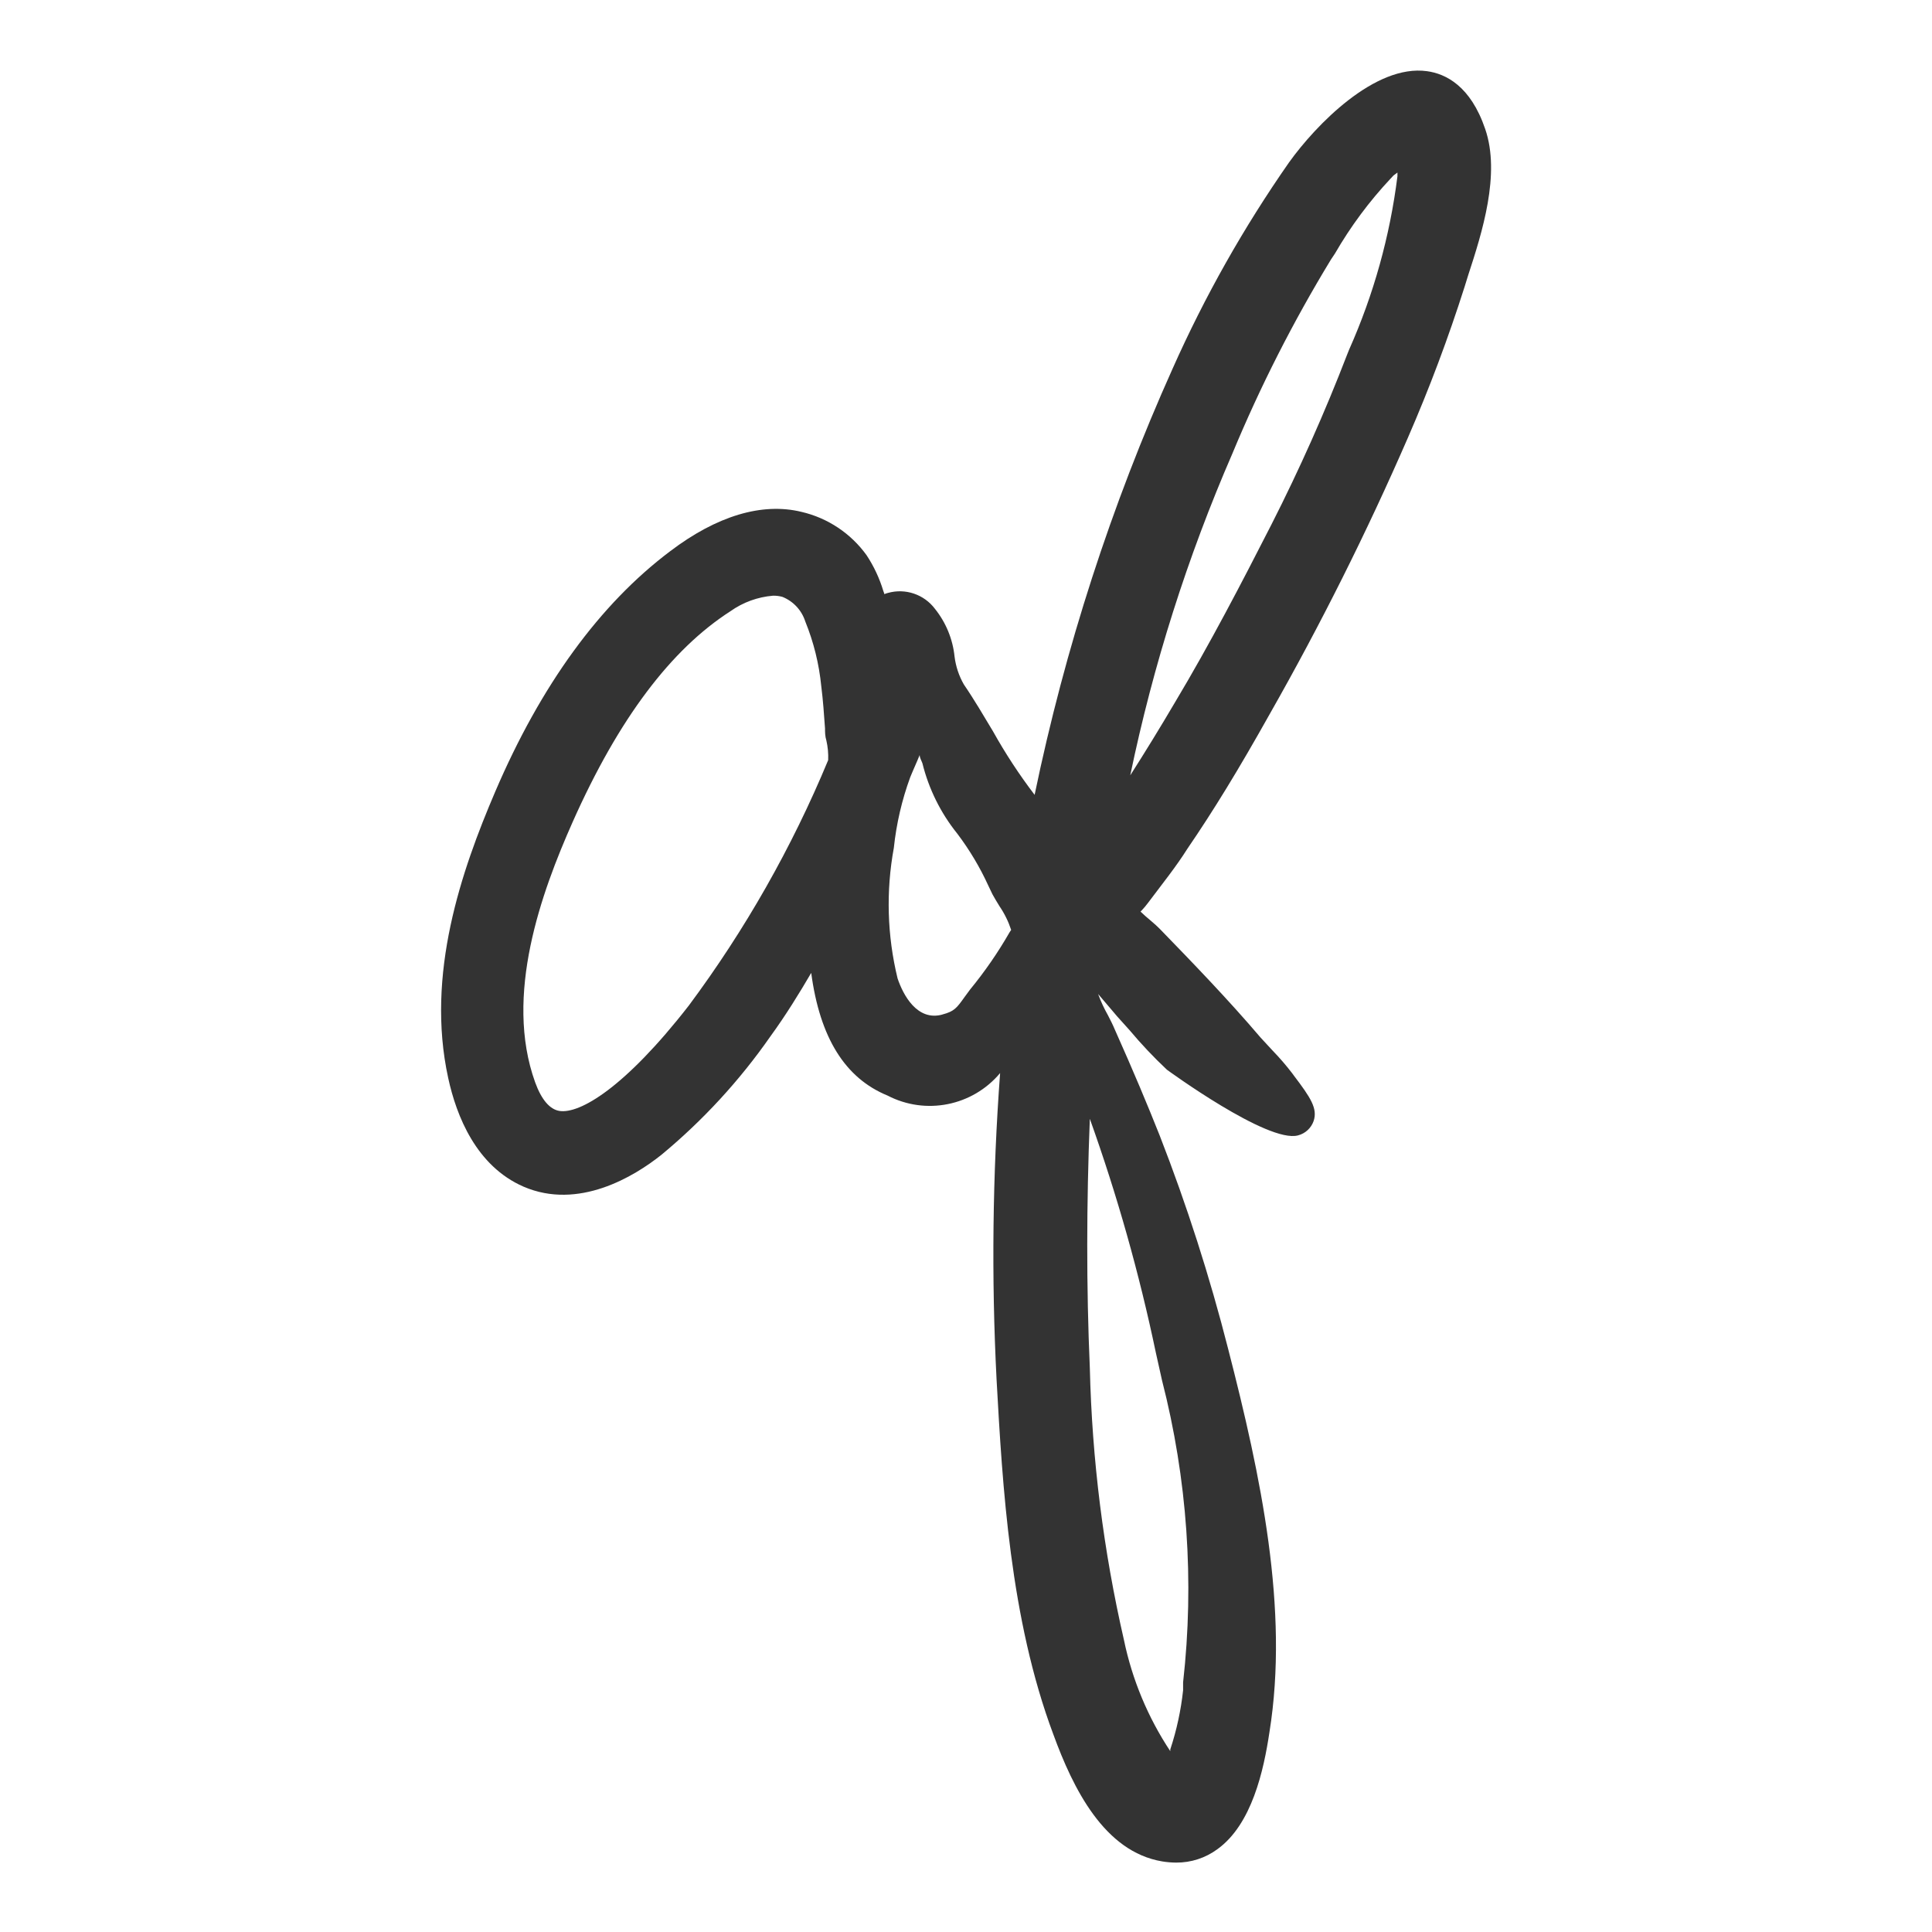
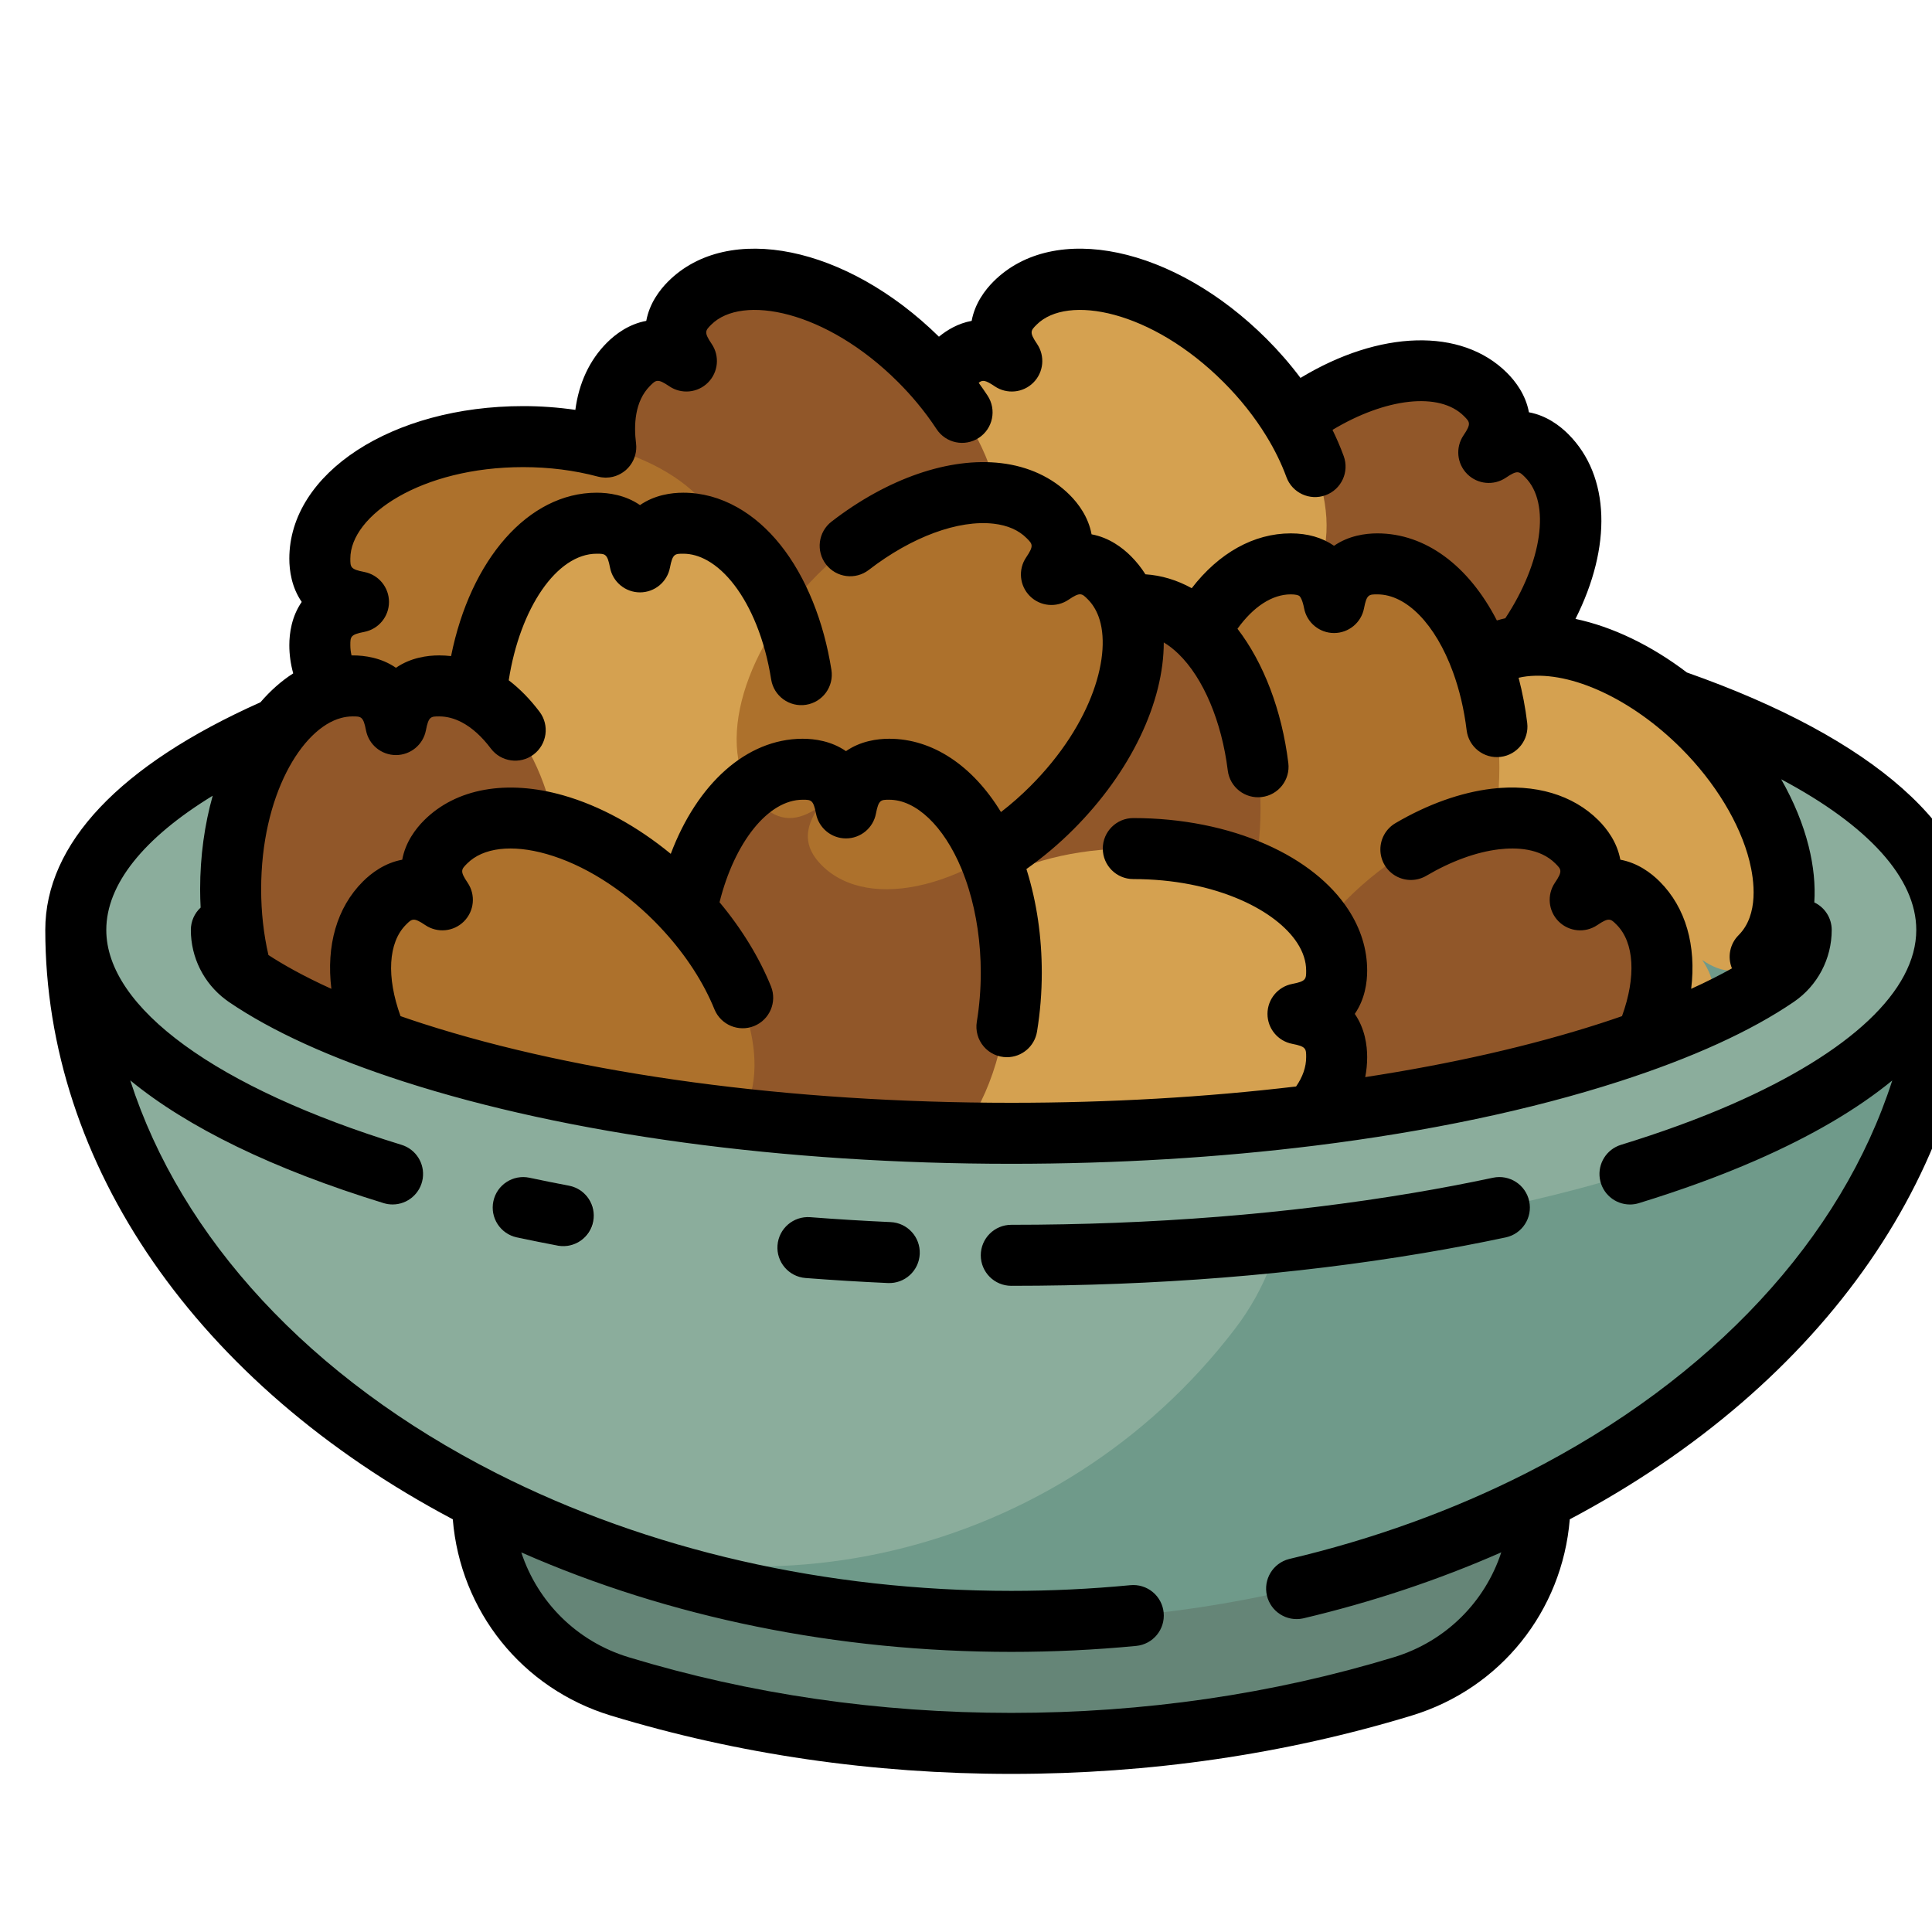
- <svg xmlns="http://www.w3.org/2000/svg" viewBox="0 0 97.98 97.98">
-   <style>.a{fill:#333}@media (prefers-color-scheme:dark){.a{fill:#eee}}</style>
-   <path d="M75.32,6.54c-.74-2.18-2-2.8-2.95-2.93-2.64-.37-5.64,2.73-7,4.63a63.11,63.11,0,0,0-5.9,10.45,104.63,104.63,0,0,0-7,21.62,27.09,27.09,0,0,1-2.11-3.22c-.47-.78-.94-1.59-1.48-2.38a3.78,3.78,0,0,1-.47-1.41,4.63,4.63,0,0,0-1-2.43,2.23,2.23,0,0,0-2.38-.8,1.27,1.27,0,0,0-.18.06.88.88,0,0,0-.05-.15,6.92,6.92,0,0,0-.85-1.82,5.64,5.64,0,0,0-3.3-2.2c-2-.49-4.3.2-6.67,2-3.56,2.68-6.55,6.78-8.87,12.2-1.71,4-3.53,9.25-2.38,14.51.42,1.94,1.43,4.47,3.82,5.51,2.78,1.2,5.6-.5,7-1.62a30.27,30.27,0,0,0,5.52-6c.78-1.07,1.48-2.21,2.07-3.22.44,3.29,1.72,5.34,3.87,6.22a4.65,4.65,0,0,0,5.71-1.14,124,124,0,0,0-.18,15.54c.3,5.4.68,12.13,2.88,18,1,2.74,2.58,5.95,5.52,6.44a4.44,4.44,0,0,0,.71.06,3.48,3.48,0,0,0,2.09-.68c1.75-1.26,2.35-4,2.64-5.94,1-6.23-.44-13-2.09-19.41a92.84,92.84,0,0,0-3.48-10.85c-.62-1.56-1.31-3.21-2.27-5.36-.1-.24-.22-.48-.35-.73a7.1,7.1,0,0,1-.5-1.08l.63.74.34.4.63.7a23.08,23.08,0,0,0,1.89,2S64.3,58,65.83,57.58a1.14,1.14,0,0,0,.79-.73c.21-.63-.15-1.18-1-2.3l-.08-.11a13.06,13.06,0,0,0-1-1.16l-.61-.66c-1.66-1.95-3.45-3.8-5.12-5.52-.11-.11-.26-.25-.44-.4s-.4-.34-.53-.47l.08-.08q.15-.16.3-.36c.75-1,1.42-1.83,2-2.75,1.3-1.9,2.59-4,4.18-6.84a146.85,146.85,0,0,0,7-14,79.53,79.53,0,0,0,2.88-7.67l.18-.58C75.16,11.81,76.11,8.83,75.32,6.54ZM42,38.55A58.25,58.25,0,0,1,34.93,51c-3.26,4.19-5.54,5.5-6.56,5.34-.49-.08-.91-.57-1.23-1.45-1.59-4.41.32-9.64,1.9-13.2,2.34-5.26,5-8.76,8-10.69a4.34,4.34,0,0,1,2.17-.79,1.73,1.73,0,0,1,.47.06,2,2,0,0,1,1.16,1.25,11.78,11.78,0,0,1,.81,3.28c.09.71.14,1.43.19,2.14,0,.19,0,.39.07.62A3.75,3.75,0,0,1,42,38.55Zm5.8,12.9c-1.29.36-2-1-2.28-1.83A15.85,15.85,0,0,1,45.33,43a15,15,0,0,1,.83-3.58c.08-.2.17-.4.26-.61s.15-.34.22-.52c0,.14.09.28.14.42a9.23,9.23,0,0,0,1.77,3.57,14.07,14.07,0,0,1,1.57,2.63l.21.44c.09.17.22.38.36.61a4.76,4.76,0,0,1,.59,1.2l-.08.12a21.1,21.1,0,0,1-2,2.9l-.28.38C48.52,51.12,48.4,51.29,47.79,51.45ZM70.87,8.75v.19a31.12,31.12,0,0,1-2.45,8.79l-.1.25a92.25,92.25,0,0,1-3.84,8.62c-1.5,2.94-3.12,6.06-4.88,9-.77,1.31-1.52,2.53-2.28,3.72A83.56,83.56,0,0,1,62.5,23a72.09,72.09,0,0,1,5-9.84l.2-.3a20.7,20.7,0,0,1,2.82-3.8l.15-.16ZM60,85.32l0,.4a14.47,14.47,0,0,1-.65,3l0,.09A16.15,16.15,0,0,1,57,83.17a68.92,68.92,0,0,1-1.73-13.79c-.18-4.12-.17-8.36,0-12.64a89.71,89.71,0,0,1,3.35,11.87L58.93,70A42.5,42.5,0,0,1,60,85.32ZM71.86,9ZM42,45.88Z" class="a" />
+ <svg xmlns="http://www.w3.org/2000/svg" viewBox="0 0 512 512" style="enable-background:new 0 0 512 512; transform: translate(12px, 12px);" xml:space="preserve">
+   <path style="fill:#658577" d="M115.874 385.611c0 22.633 14.72 42.719 36.374 49.304 32.588 9.91 67.681 15.103 103.753 15.103s71.165-5.193 103.753-15.103c21.654-6.585 36.374-26.671 36.374-49.304H115.874z" />
+   <path style="fill:#6f9a8a" d="M256 234.439H8.084C8.084 335.64 119.079 417.681 256 417.681s247.916-82.041 247.916-183.242H256z" />
+   <path style="fill:#8bad9c" d="M8.084 234.439c0 63.458 43.641 119.381 109.95 152.269 68.231 33.842 150.946 14 197.211-46.5 33.109-43.297 2.237-105.768-52.268-105.768l-254.893-.001z" />
+   <path style="fill:#6f9a8a" d="M256 304.503c-61.065 0-119.144-7.884-163.54-22.199-20.1-6.481-36.38-13.921-48.389-22.113-8.502-5.799-13.578-15.427-13.578-25.752s5.076-19.953 13.579-25.752c12.008-8.191 28.288-15.631 48.388-22.112 44.396-14.316 102.475-22.199 163.54-22.199s119.144 7.884 163.54 22.199c20.099 6.481 36.38 13.921 48.389 22.113 8.502 5.799 13.578 15.427 13.578 25.752s-5.076 19.953-13.579 25.752c-12.008 8.191-28.288 15.631-48.388 22.112-44.396 14.315-102.475 22.199-163.54 22.199z" />
+   <path style="fill:#8bad9c" d="M256 148.208c-136.921 0-247.916 38.607-247.916 86.232S119.079 320.671 256 320.671s247.916-38.607 247.916-86.232S392.921 148.208 256 148.208zm202.818 98.626c-8.665 5.911-22.586 13.099-44.24 20.081-42.836 13.812-99.152 21.419-158.579 21.419s-115.743-7.607-158.579-21.419c-21.654-6.982-35.574-14.17-44.24-20.081-8.694-5.931-8.694-18.859 0-24.789 8.665-5.911 22.586-13.099 44.24-20.081 42.836-13.812 99.152-21.419 158.579-21.419s115.743 7.607 158.579 21.419c21.654 6.982 35.574 14.17 44.24 20.081 8.694 5.93 8.694 18.859 0 24.789z" />
+   <path style="fill:#a6c1ad" d="M92.044 307.199a8.073 8.073 0 0 1-2.376-.358c-22.866-7.019-41.862-15.357-56.459-24.78a8.085 8.085 0 0 1 8.771-13.584c13.348 8.617 30.988 16.324 52.434 22.906a8.085 8.085 0 0 1 5.356 10.101 8.09 8.09 0 0 1-7.726 5.715zM137.441 318.274a8.094 8.094 0 0 1-1.517-.143 497.827 497.827 0 0 1-10.957-2.205 8.083 8.083 0 0 1-6.221-9.592c.93-4.367 5.225-7.156 9.591-6.221 3.47.739 7.036 1.457 10.601 2.133a8.085 8.085 0 0 1-1.497 16.028z" />
+   <path style="fill:#915729" d="M397.897 108.764c-5.01-5.01-9.932-4.547-15.358-.864 3.681-5.427 4.145-10.348-.864-15.358-12.629-12.629-39.927-5.803-60.975 15.244-21.047 21.047-27.872 48.347-15.244 60.975 5.01 5.01 9.932 4.547 15.358.864-3.681 5.427-4.145 10.348.864 15.358 12.629 12.629 39.927 5.803 60.975-15.244 21.048-21.046 27.873-48.346 15.244-60.975z" />
+   <path style="fill:#d5a150" d="M257.006 68.316c-5.01 5.01-4.547 9.932-.865 15.358-5.427-3.681-10.348-4.145-15.358.864-12.629 12.629-5.803 39.927 15.244 60.975 21.047 21.048 48.347 27.872 60.975 15.244 5.01-5.01 4.547-9.932.864-15.358 5.427 3.681 10.348 4.145 15.358-.864 12.629-12.629 5.803-39.927-15.244-60.975-21.047-21.047-48.347-27.872-60.974-15.244z" />
+   <path style="fill:#915729" d="M170.774 68.316c-5.01 5.01-4.547 9.932-.864 15.358-5.427-3.681-10.348-4.145-15.358.864-12.629 12.629-5.803 39.927 15.244 60.975s48.347 27.872 60.975 15.244c5.01-5.01 4.547-9.932.864-15.358 5.427 3.681 10.348 4.145 15.358-.864 12.629-12.629 5.803-39.927-15.244-60.975s-48.347-27.872-60.975-15.244z" />
+   <path style="fill:#ad712c" d="M180.547 158.987c0-7.085-3.808-10.237-10.249-11.471 6.44-1.234 10.249-4.387 10.249-11.471 0-17.86-24.13-32.337-53.895-32.337s-53.895 14.477-53.895 32.337c0 7.085 3.808 10.237 10.249 11.471-6.44 1.234-10.249 4.387-10.249 11.471 0 17.86 24.13 32.337 53.895 32.337s53.895-14.478 53.895-32.337z" />
+   <path style="fill:#d5a150" d="M169.076 126.65c-7.085 0-10.237 3.808-11.471 10.249-1.234-6.44-4.387-10.249-11.471-10.249-17.86 0-32.337 24.13-32.337 53.895s14.477 53.895 32.337 53.895c7.085 0 10.237-3.808 11.471-10.249 1.234 6.44 4.387 10.249 11.471 10.249 17.86 0 32.337-24.13 32.337-53.895s-14.478-53.895-32.337-53.895zM439.102 242.41c5.427 3.681 10.349 4.145 15.358-.864 12.629-12.629 5.803-39.927-15.244-60.975-21.047-21.048-48.347-27.872-60.975-15.244-5.01 5.01-4.547 9.932-.864 15.358-5.427-3.681-10.349-4.145-15.358.864-12.629 12.629-5.803 39.927 15.244 60.975 14.569 14.569 32.129 22.316 45.75 21.521 5.486-1.964 10.388-3.927 14.768-5.858.151-.142.309-.273.457-.42 5.008-5.009 4.545-9.929.864-15.357z" />
+   <path style="fill:#ad712c" d="M353.01 137.429c-7.085 0-10.237 3.808-11.471 10.249-1.234-6.44-4.387-10.249-11.471-10.249-17.86 0-32.337 24.13-32.337 53.895s14.477 53.895 32.337 53.895c7.085 0 10.237-3.808 11.471-10.249 1.234 6.44 4.387 10.249 11.471 10.249 17.86 0 32.337-24.13 32.337-53.895s-14.477-53.895-32.337-53.895z" />
+   <path style="fill:#915729" d="M422.123 227.333c-5.01-5.01-9.932-4.547-15.358-.864 3.681-5.427 4.145-10.349-.864-15.358-12.629-12.629-39.927-5.803-60.975 15.244-19.606 19.606-26.862 44.631-17.557 58.175 32.312-3.548 62.082-9.512 87.21-17.615a276.995 276.995 0 0 0 9.443-3.236c6.284-14.456 6.101-28.346-1.899-36.346zM289.722 148.208c-7.085 0-10.237 3.808-11.471 10.249-1.234-6.44-4.387-10.249-11.471-10.249-17.86 0-32.337 24.13-32.337 53.895s14.477 53.895 32.337 53.895c7.085 0 10.237-3.808 11.471-10.249 1.234 6.44 4.387 10.249 11.471 10.249 17.86 0 32.337-24.13 32.337-53.895s-14.479-53.895-32.337-53.895z" />
+   <path style="fill:#d5a150" d="M331.289 256.689c6.44-1.234 10.249-4.387 10.249-11.471 0-17.86-24.13-32.337-53.895-32.337-29.765 0-53.895 14.477-53.895 32.337 0 7.085 3.808 10.237 10.249 11.471-6.44 1.234-10.249 4.387-10.249 11.471 0 7.598 4.38 14.58 11.691 20.099 3.279.046 6.567.074 9.867.074 27.601 0 54.529-1.644 79.748-4.785 4.135-4.576 6.484-9.817 6.484-15.388-.002-7.084-3.809-10.237-10.249-11.471z" />
+   <path style="fill:#915729" d="M222.968 191.854c-7.085 0-10.237 3.808-11.471 10.249-1.234-6.44-4.387-10.249-11.471-10.249-17.86 0-32.337 24.13-32.337 53.895 0 14.821 3.592 28.243 9.4 37.986 20.963 2.553 43.082 4.076 65.775 4.483 7.569-9.864 12.441-25.214 12.441-42.469 0-29.765-14.477-53.895-32.337-53.895zM136.74 223.66c0-29.765-14.477-53.895-32.337-53.895-7.085 0-10.237 3.808-11.471 10.249-1.234-6.44-4.387-10.249-11.471-10.249-17.86 0-32.337 24.13-32.337 53.895 0 7.942 1.039 15.474 2.89 22.263.376.314.753.627 1.17.911 8.665 5.911 22.586 13.099 44.239 20.081 6.477 2.089 13.268 4.032 20.327 5.832 11.196-8.47 18.99-27.255 18.99-49.087z" />
+   <path style="fill:#ad712c" d="M166.38 226.354c-21.047-21.047-48.347-27.872-60.975-15.244-5.01 5.01-4.547 9.932-.864 15.358-5.427-3.681-10.349-4.145-15.358.864-8 8-8.183 21.89-1.899 36.347 2.977 1.08 6.108 2.16 9.443 3.236 25.128 8.103 54.898 14.065 87.21 17.615 9.305-13.545 2.049-38.57-17.557-58.176zM281.997 141.101c-5.01-5.01-9.932-4.547-15.358-.864 3.681-5.427 4.145-10.348-.864-15.358-12.629-12.629-39.927-5.803-60.975 15.244s-27.872 48.347-15.244 60.975c5.01 5.01 9.932 4.547 15.358.864-3.681 5.427-4.145 10.348.864 15.358 12.629 12.629 39.927 5.803 60.975-15.244s27.872-48.346 15.244-60.975z" />
+   <path d="M383.663 300.111a500.915 500.915 0 0 1-21.214 4.032c-33.308 5.603-69.123 8.443-106.449 8.443a8.084 8.084 0 0 0 0 16.168c38.221 0 74.937-2.917 109.13-8.667a517.548 517.548 0 0 0 21.902-4.163 8.086 8.086 0 0 0 6.222-9.592 8.086 8.086 0 0 0-9.591-6.221zM224.03 311.868a677.895 677.895 0 0 1-21.302-1.301 8.086 8.086 0 0 0-8.681 7.44 8.083 8.083 0 0 0 7.44 8.681 692.43 692.43 0 0 0 21.812 1.331 8.083 8.083 0 0 0 8.442-7.709 8.087 8.087 0 0 0-7.711-8.442zM138.938 302.245a482.821 482.821 0 0 1-10.6-2.133c-4.371-.936-8.662 1.854-9.592 6.221a8.083 8.083 0 0 0 6.221 9.592c3.583.764 7.269 1.506 10.958 2.206a8.086 8.086 0 0 0 3.013-15.886z" />
+   <path d="M435.056 166.222c-9.506-7.226-19.758-12.138-29.538-14.207 9.647-19.142 9.23-37.833-1.905-48.966-2.243-2.243-5.789-4.939-10.433-5.789-.85-4.645-3.546-8.191-5.789-10.434-12.105-12.105-33.848-11.318-54.746 1.325a96.194 96.194 0 0 0-8.949-10.306C299.121 53.27 267.317 46.574 251.289 62.6c-2.243 2.243-4.939 5.789-5.789 10.434-3.573.654-6.49 2.402-8.671 4.194-24.483-24.062-55.88-30.518-71.772-14.628-2.243 2.243-4.939 5.789-5.789 10.434-4.644.85-8.191 3.546-10.434 5.789-4.606 4.607-7.442 10.733-8.358 17.796a96.244 96.244 0 0 0-13.823-.996c-34.755 0-61.979 17.755-61.979 40.421 0 3.172.601 7.586 3.284 11.472-2.683 3.885-3.284 8.3-3.284 11.471 0 2.531.356 5.022 1.03 7.463-3.13 1.999-6.042 4.591-8.692 7.668C19.713 190.774 0 211.606 0 234.439c0 62.239 40.274 120.336 107.994 156.192 1.99 24.301 18.324 44.847 41.901 52.018 33.72 10.254 69.419 15.453 106.105 15.453s72.385-5.2 106.105-15.453c23.577-7.17 39.911-27.716 41.901-52.017C471.725 354.777 512 296.678 512 234.439c0-26.545-27.319-50.741-76.944-68.217zm-7.217 55.395c-2.243-2.243-5.789-4.94-10.434-5.789-.85-4.645-3.546-8.191-5.789-10.433-6.762-6.762-16.808-9.737-28.283-8.373-8.186.97-16.997 4.116-25.482 9.096a8.085 8.085 0 1 0 8.185 13.945c6.576-3.86 13.216-6.276 19.203-6.985 4.568-.542 10.865-.332 14.945 3.75 1.575 1.574 1.998 1.997-.109 5.103a8.084 8.084 0 0 0 11.229 11.227c3.104-2.108 3.528-1.684 5.103-.109 4.73 4.73 5.207 13.838 1.441 24.24a275.108 275.108 0 0 1-5.752 1.932c-18.472 5.956-39.526 10.736-62.296 14.225.338-1.743.514-3.507.514-5.285 0-3.171-.601-7.586-3.284-11.471 2.683-3.885 3.284-8.3 3.284-11.472 0-5.632-1.682-11.07-4.997-16.164-4.552-6.993-12.039-12.949-21.652-17.222-10.355-4.603-22.572-7.035-35.33-7.035a8.084 8.084 0 0 0 0 16.168c10.513 0 20.458 1.951 28.763 5.642 6.656 2.959 11.865 6.96 14.669 11.267 1.578 2.425 2.379 4.896 2.379 7.344 0 2.227 0 2.826-3.685 3.532a8.084 8.084 0 0 0 0 15.88c3.685.706 3.685 1.304 3.685 3.531 0 2.617-.904 5.22-2.671 7.767-23.931 2.838-49.388 4.322-75.476 4.322-58.605 0-114.042-7.468-156.097-21.029a269.69 269.69 0 0 1-5.756-1.934c-3.765-10.398-3.285-19.506 1.447-24.238 1.574-1.574 1.997-1.998 5.104.109a8.085 8.085 0 0 0 11.228-11.229c-2.107-3.105-1.684-3.528-.109-5.103 4.202-4.201 11.868-5.114 21.034-2.503 9.703 2.763 19.828 9.066 28.508 17.746a84.02 84.02 0 0 1 2.587 2.722c5.898 6.459 10.535 13.63 13.412 20.739a8.085 8.085 0 0 0 14.988-6.066c-3.109-7.681-7.797-15.34-13.659-22.36 3.976-15.937 12.909-27.153 22.007-27.165l.126-.001c2.146.001 2.738.055 3.433 3.685a8.084 8.084 0 0 0 15.88 0c.706-3.685 1.304-3.685 3.531-3.685 7.103 0 14.425 6.98 19.109 18.215a59.987 59.987 0 0 1 1.926 5.346c2.105 6.813 3.218 14.506 3.218 22.248 0 4.424-.354 8.803-1.049 13.017a8.084 8.084 0 0 0 7.986 9.404 8.086 8.086 0 0 0 7.966-6.767 96.263 96.263 0 0 0 1.265-15.652c0-9.473-1.325-18.564-3.939-27.022-.044-.141-.095-.276-.139-.417a95.941 95.941 0 0 0 12.464-10.517c15.269-15.269 23.954-33.795 23.941-49.54 1.315.78 2.616 1.79 3.897 3.031 6.578 6.366 11.462 17.919 13.065 30.904a8.086 8.086 0 0 0 9.013 7.033 8.083 8.083 0 0 0 7.033-9.013c-1.726-13.988-6.546-26.569-13.476-35.578 4.202-5.851 9.186-9.117 14.125-9.117 1.236 0 1.97.207 2.243.4.351.248.9 1.258 1.289 3.286a8.085 8.085 0 0 0 15.88 0c.706-3.685 1.304-3.685 3.531-3.685 7.713 0 15.39 7.878 20.032 20.562 1.742 4.76 2.964 9.961 3.634 15.459a8.087 8.087 0 0 0 9.001 7.049 8.084 8.084 0 0 0 7.049-9.001 89.306 89.306 0 0 0-2.28-11.966c.691-.162 1.41-.292 2.163-.38 11.862-1.4 27.917 6.079 40.89 19.052 9.026 9.026 15.632 19.919 18.124 29.889 1.254 5.011 2.545 14.229-2.88 19.653a8.082 8.082 0 0 0-1.76 8.792c-3.014 1.686-6.578 3.51-10.805 5.426 1.396-11.459-1.424-21.516-8.34-28.432zM84.527 139.576c-3.685-.706-3.685-1.305-3.685-3.532 0-11.471 18.814-24.253 45.811-24.253 6.891 0 13.552.845 19.798 2.513.032.009.065.013.097.02.211.054.425.1.64.137.084.014.167.024.251.036a6.88 6.88 0 0 0 .848.071c.08.002.157.011.237.011.04 0 .081-.008.121-.008.276-.003.55-.02.82-.052.029-.003.058-.002.087-.005l.026-.004c.216-.028.427-.069.638-.114.056-.012.113-.019.168-.032.167-.04.331-.091.495-.141.096-.029.194-.052.288-.084.038-.013.073-.03.11-.044a8.06 8.06 0 0 0 2.363-1.343c.07-.057.144-.11.213-.169.058-.051.111-.108.168-.161a7.979 7.979 0 0 0 1.679-2.196c.017-.032.037-.063.054-.095.044-.088.08-.182.121-.272.072-.157.146-.313.208-.474.019-.05.033-.102.051-.152.074-.207.144-.416.203-.629l.008-.023c.013-.047.018-.096.03-.143.051-.204.097-.41.133-.619.017-.1.025-.2.038-.302.02-.16.042-.318.053-.48.011-.153.01-.305.012-.458.001-.11.006-.219.003-.329a8.47 8.47 0 0 0-.045-.597c-.006-.059-.005-.117-.013-.176-.592-4.658-.428-11.08 3.711-15.219 1.574-1.574 1.998-1.998 5.104.109a8.085 8.085 0 0 0 11.228-11.228c-2.107-3.105-1.684-3.529-.109-5.104 8.111-8.111 30.453-3.846 49.542 15.246a81.828 81.828 0 0 1 4.909 5.367l.036.041a76.255 76.255 0 0 1 5.223 7.028 8.083 8.083 0 0 0 11.194 2.324 8.083 8.083 0 0 0 2.324-11.194 91.21 91.21 0 0 0-2.357-3.402c1-.824 1.777-.748 4.24.923a8.085 8.085 0 0 0 11.228-11.228c-2.107-3.105-1.684-3.529-.109-5.104 8.111-8.111 30.453-3.846 49.542 15.245 4.417 4.416 8.229 9.22 11.329 14.277 2.212 3.609 4.002 7.265 5.32 10.867a8.087 8.087 0 0 0 10.371 4.815 8.083 8.083 0 0 0 4.814-10.37 72.625 72.625 0 0 0-2.971-6.947c14.059-8.447 28.328-10.163 34.832-3.659 1.574 1.575 1.998 1.998-.109 5.103a8.085 8.085 0 0 0 11.228 11.229c3.105-2.107 3.529-1.685 5.104-.11 6.849 6.849 4.517 22.548-5.255 37.357-.759.174-1.507.364-2.238.585-7.525-14.599-18.967-23.078-31.678-23.078-3.173 0-7.591.601-11.476 3.288-3.14-2.182-6.997-3.288-11.466-3.288-9.814 0-19.056 5.206-26.248 14.529-3.9-2.161-8.035-3.404-12.272-3.683a27.722 27.722 0 0 0-3.835-4.805c-2.243-2.243-5.789-4.94-10.434-5.789-.85-4.645-3.546-8.191-5.789-10.433-4.663-4.664-10.954-7.58-18.192-8.432-13.714-1.615-30.092 4.03-44.934 15.496a8.086 8.086 0 0 0-1.455 11.341 8.087 8.087 0 0 0 11.341 1.455c11.351-8.77 23.751-13.338 33.155-12.234 3.643.429 6.555 1.711 8.651 3.808 1.575 1.574 1.998 1.997-.109 5.103a8.084 8.084 0 0 0 11.229 11.227c3.104-2.107 3.528-1.685 5.103-.109 1.213 1.213 2.164 2.729 2.831 4.51 3.648 9.748-1.389 28.348-18.074 45.032a80.734 80.734 0 0 1-7.769 6.836c-7.505-12.315-18.136-19.425-29.604-19.425-3.171 0-7.586.601-11.471 3.284-3.885-2.683-8.3-3.284-11.472-3.284l-.148.001c-14.745.078-27.781 11.879-34.811 30.501-8.93-7.337-18.798-12.742-28.482-15.5-14.976-4.266-28.424-1.853-36.895 6.62-2.243 2.243-4.94 5.789-5.789 10.434-4.644.85-8.191 3.546-10.434 5.789-6.917 6.918-9.737 16.975-8.344 28.428-7.395-3.354-12.817-6.439-16.68-8.957-1.277-5.548-1.929-11.396-1.929-17.427 0-24.844 10.758-42.588 21.159-45.387a11.965 11.965 0 0 1 3.094-.424c2.226 0 2.825 0 3.531 3.685a8.085 8.085 0 0 0 15.88 0c.706-3.685 1.305-3.685 3.532-3.685 1.997 0 4.013.53 5.993 1.574l.006.003c2.708 1.429 5.289 3.761 7.674 6.929a8.084 8.084 0 0 0 11.32 1.599 8.083 8.083 0 0 0 1.599-11.32c-2.496-3.317-5.235-6.107-8.176-8.361 2.978-19.148 12.749-33.539 23.315-33.539 2.226 0 2.825 0 3.531 3.685a8.085 8.085 0 0 0 15.88 0c.706-3.685 1.305-3.685 3.532-3.685 2.12 0 4.272.607 6.394 1.802 5.089 2.869 9.688 8.896 12.951 16.97 1.794 4.439 3.121 9.33 3.943 14.54a8.084 8.084 0 1 0 15.97-2.523c-1.014-6.42-2.671-12.501-4.923-18.075-4.696-11.624-11.613-20.268-20.001-24.996-4.576-2.579-9.397-3.887-14.334-3.887-3.172 0-7.586.601-11.472 3.284-3.885-2.683-8.3-3.284-11.471-3.284-18.14 0-33.471 17.712-38.595 43.301a28.017 28.017 0 0 0-3.136-.185c-3.172 0-7.586.601-11.472 3.284-3.885-2.683-8.3-3.284-11.471-3.284-.098 0-.197.009-.295.01a11.638 11.638 0 0 1-.323-2.704c0-2.226 0-2.825 3.685-3.531a8.089 8.089 0 0 0 0-15.886zm307.941 238.826c-19.37 9.827-40.522 17.485-62.873 22.76a8.086 8.086 0 0 0 3.714 15.736c18.364-4.334 35.967-10.221 52.546-17.515-4.307 13.134-14.682 23.609-28.455 27.798-32.193 9.791-66.31 14.754-101.401 14.754s-69.207-4.964-101.401-14.753c-13.765-4.187-24.137-14.653-28.449-27.777 39.25 17.278 83.804 26.362 129.849 26.362 11.067 0 22.208-.532 33.112-1.583a8.083 8.083 0 0 0 7.271-8.823 8.08 8.08 0 0 0-8.823-7.271 330.506 330.506 0 0 1-31.562 1.508c-49.055 0-96.245-10.788-136.468-31.196-49.401-25.065-83.582-62.357-97.008-104.089 15.196 12.479 37.823 23.529 67.144 32.53.79.243 1.589.358 2.375.358a8.085 8.085 0 0 0 2.369-15.815c-48.99-15.039-78.24-36.326-78.24-56.945 0-12.056 9.858-24.343 28.201-35.569-2.145 7.621-3.331 16.011-3.331 24.79 0 1.631.052 3.248.132 4.858a8.054 8.054 0 0 0-2.592 5.921 23.05 23.05 0 0 0 9.252 18.491c.246.189.508.384.798.581l.002.001c11.37 7.755 26.952 14.853 46.313 21.097 43.616 14.063 100.814 21.809 161.059 21.809 27.829 0 55.004-1.656 80.494-4.82.057-.005.113-.014.17-.021 29.627-3.687 56.972-9.414 80.396-16.967 19.362-6.243 34.945-13.341 46.313-21.097 6.293-4.291 10.05-11.422 10.05-19.073a8.074 8.074 0 0 0-4.616-7.293c.303-4.63-.183-9.628-1.498-14.891-1.479-5.915-3.958-11.906-7.275-17.74 23.082 12.269 35.797 26.197 35.797 39.925 0 16.032-17.418 32.467-49.045 46.277-8.716 3.806-18.543 7.395-29.207 10.668a8.087 8.087 0 0 0 2.369 15.815c.786 0 1.585-.115 2.375-.358 11.249-3.452 21.656-7.257 30.932-11.307 14.807-6.465 26.912-13.578 36.214-21.203-13.431 41.719-47.609 79.005-97.003 104.067z" />
</svg>
